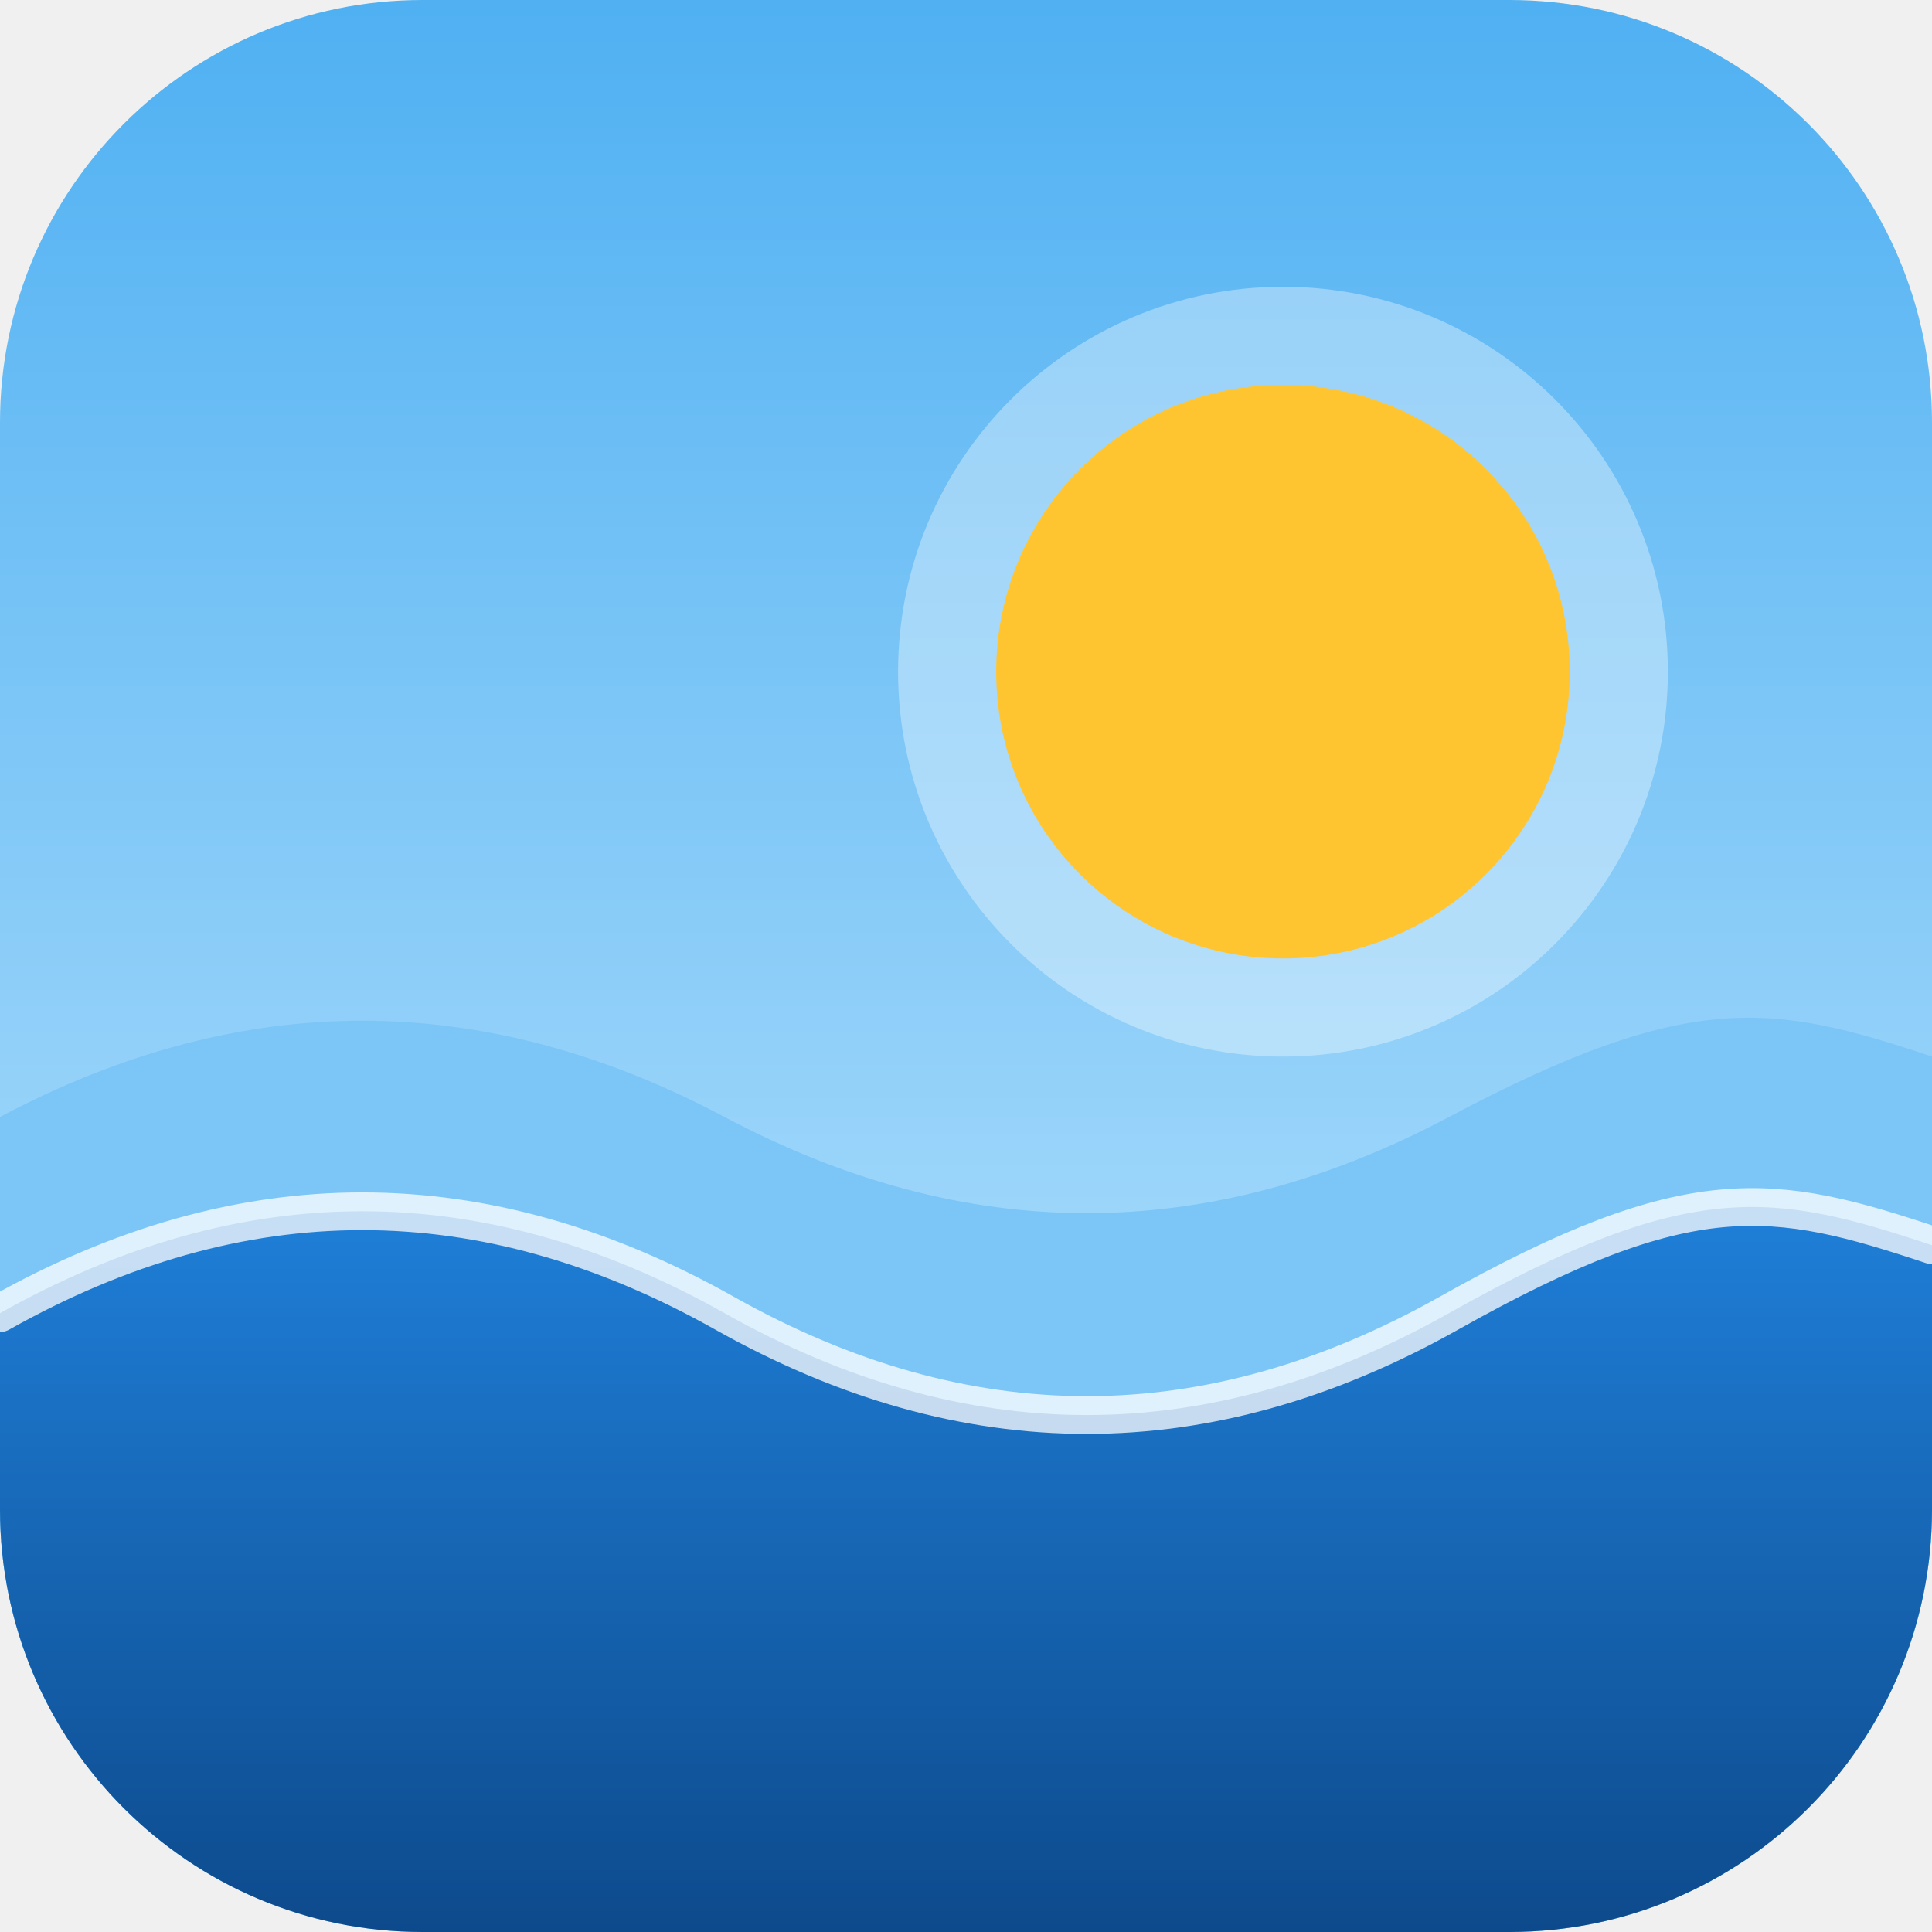
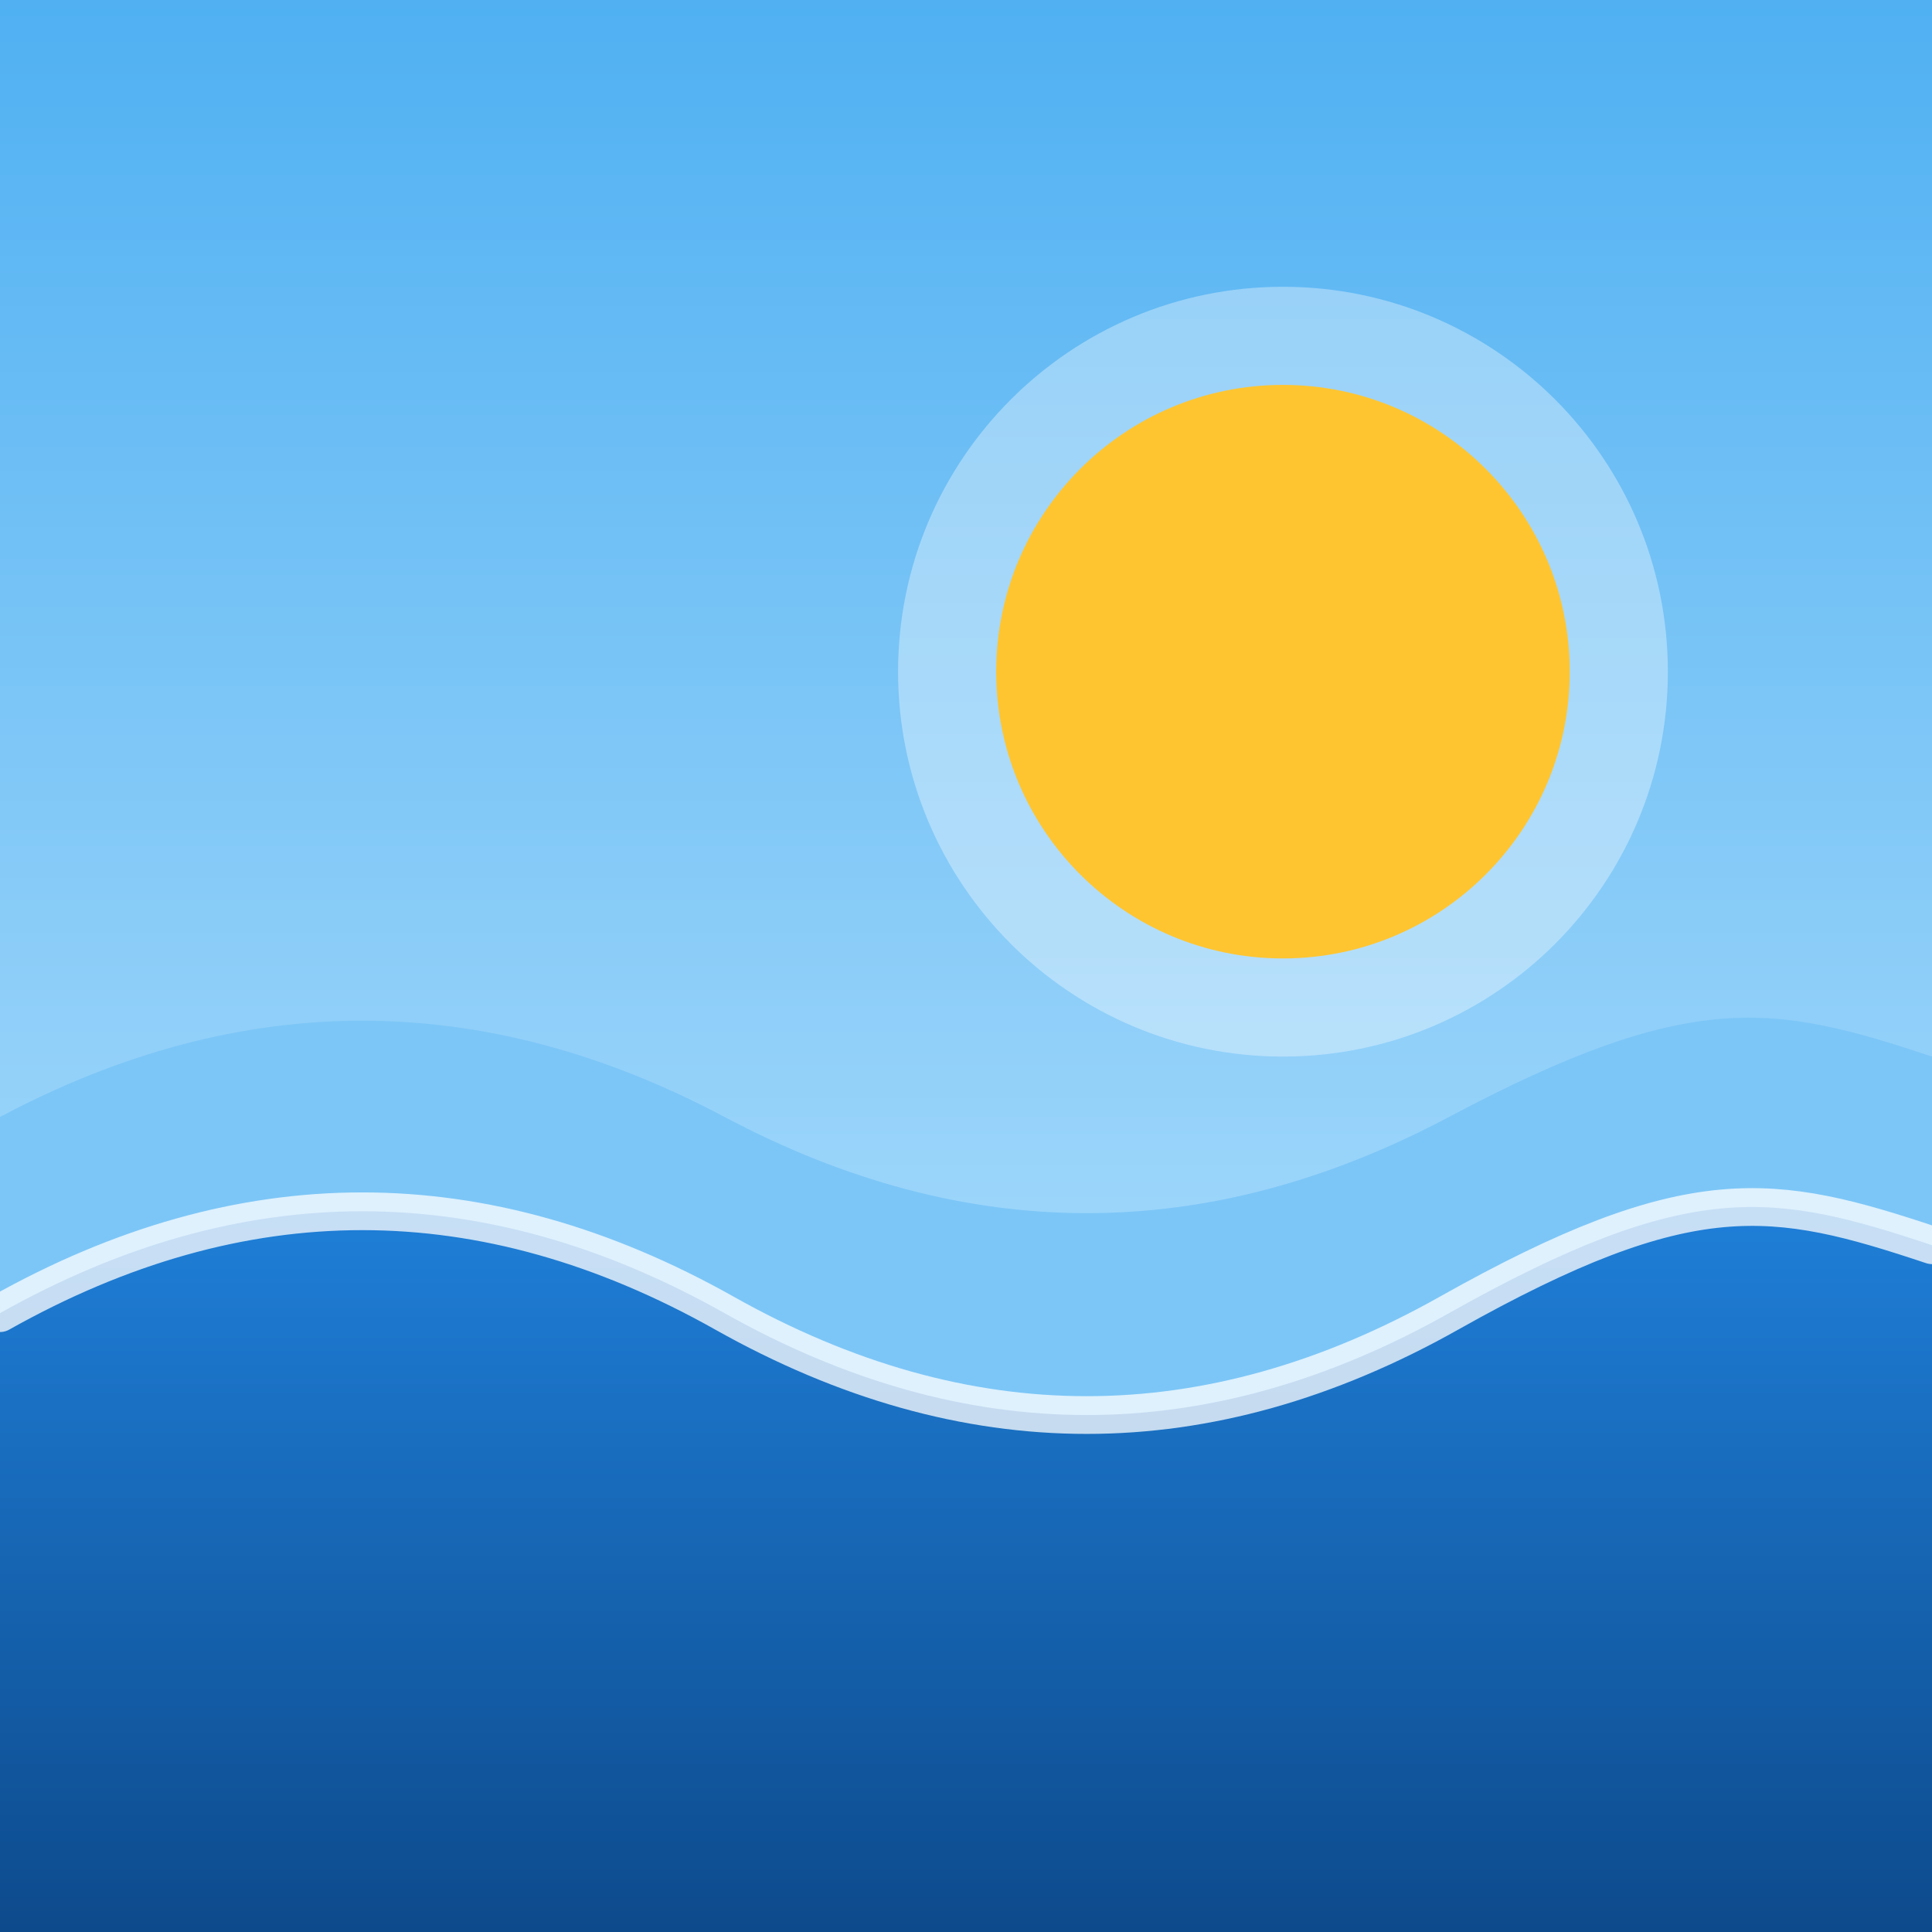
<svg xmlns="http://www.w3.org/2000/svg" viewBox="0 0 512 512">
  <defs>
-     <clipPath id="r">
-       <rect width="512" height="512" rx="112" />
-     </clipPath>
    <linearGradient id="sky" x1="0" y1="0" x2="0" y2="1">
      <stop offset="0" stop-color="#4FB0F2" />
      <stop offset="1" stop-color="#C9EBFF" />
    </linearGradient>
    <linearGradient id="sea" x1="0" y1="0" x2="0" y2="1">
      <stop offset="0" stop-color="#1F7FD8" />
      <stop offset="1" stop-color="#0D4A8C" />
    </linearGradient>
  </defs>
-   <g clip-path="url(#r)">
-     <rect width="512" height="512" fill="url(#sky)" />
-     <circle cx="340" cy="178" r="102" fill="#FFFFFF" opacity=".35" />
-     <circle cx="340" cy="178" r="76" fill="#FFC531" />
-     <path d="M0 296 C 64 262 128 262 192 296 S 320 330 384 296 S 470 266 512 280 V512 H0Z" fill="#7CC6F7" />
-     <path d="M0 348 C 64 312 128 312 192 348 S 320 384 384 348 S 470 316 512 330 V512 H0Z" fill="url(#sea)" />
-     <path d="M0 348 C 64 312 128 312 192 348 S 320 384 384 348 S 470 316 512 330" fill="none" stroke="#FFFFFF" stroke-opacity=".75" stroke-width="10" stroke-linecap="round" />
-   </g>
+   <rect width="512" height="512" fill="url(#sky)" />
+   <circle cx="340" cy="178" r="102" fill="#FFFFFF" opacity=".35" />
+   <circle cx="340" cy="178" r="76" fill="#FFC531" />
+   <path d="M0 296 C 64 262 128 262 192 296 S 320 330 384 296 S 470 266 512 280 V512 H0Z" fill="#7CC6F7" />
+   <path d="M0 348 C 64 312 128 312 192 348 S 320 384 384 348 S 470 316 512 330 V512 H0Z" fill="url(#sea)" />
+   <path d="M0 348 C 64 312 128 312 192 348 S 320 384 384 348 S 470 316 512 330" fill="none" stroke="#FFFFFF" stroke-opacity=".75" stroke-width="10" stroke-linecap="round" />
</svg>
